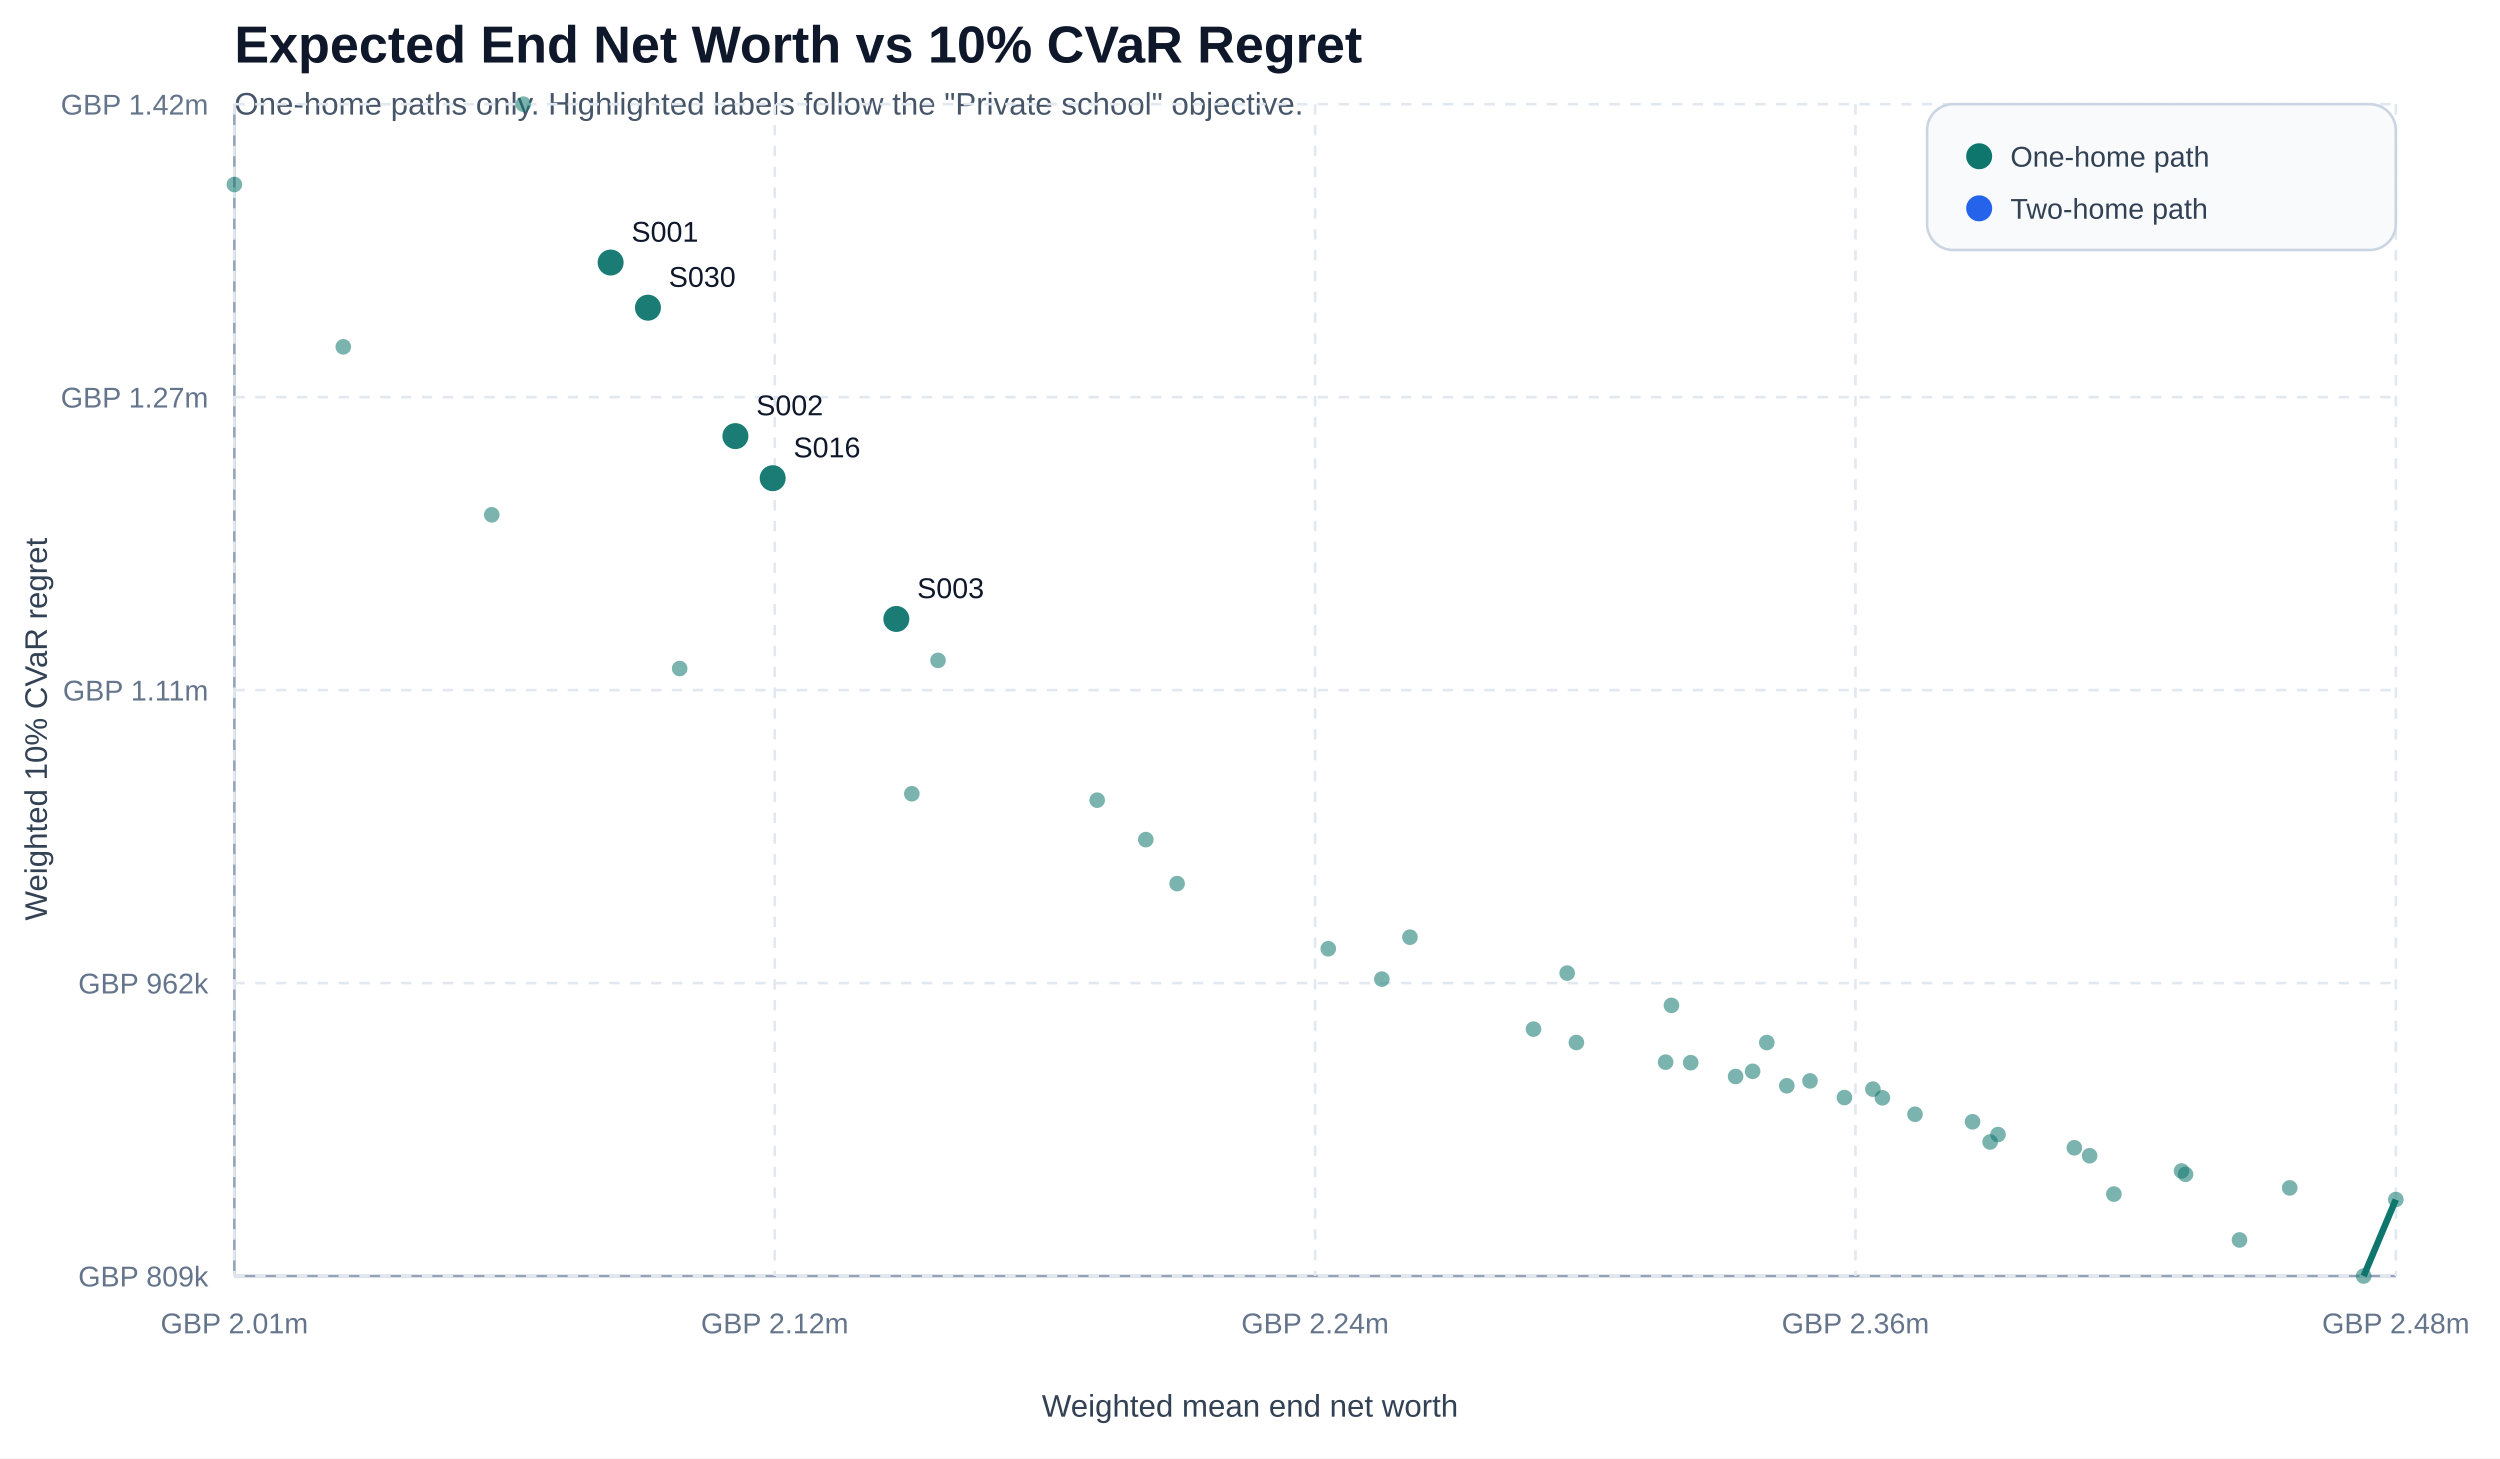
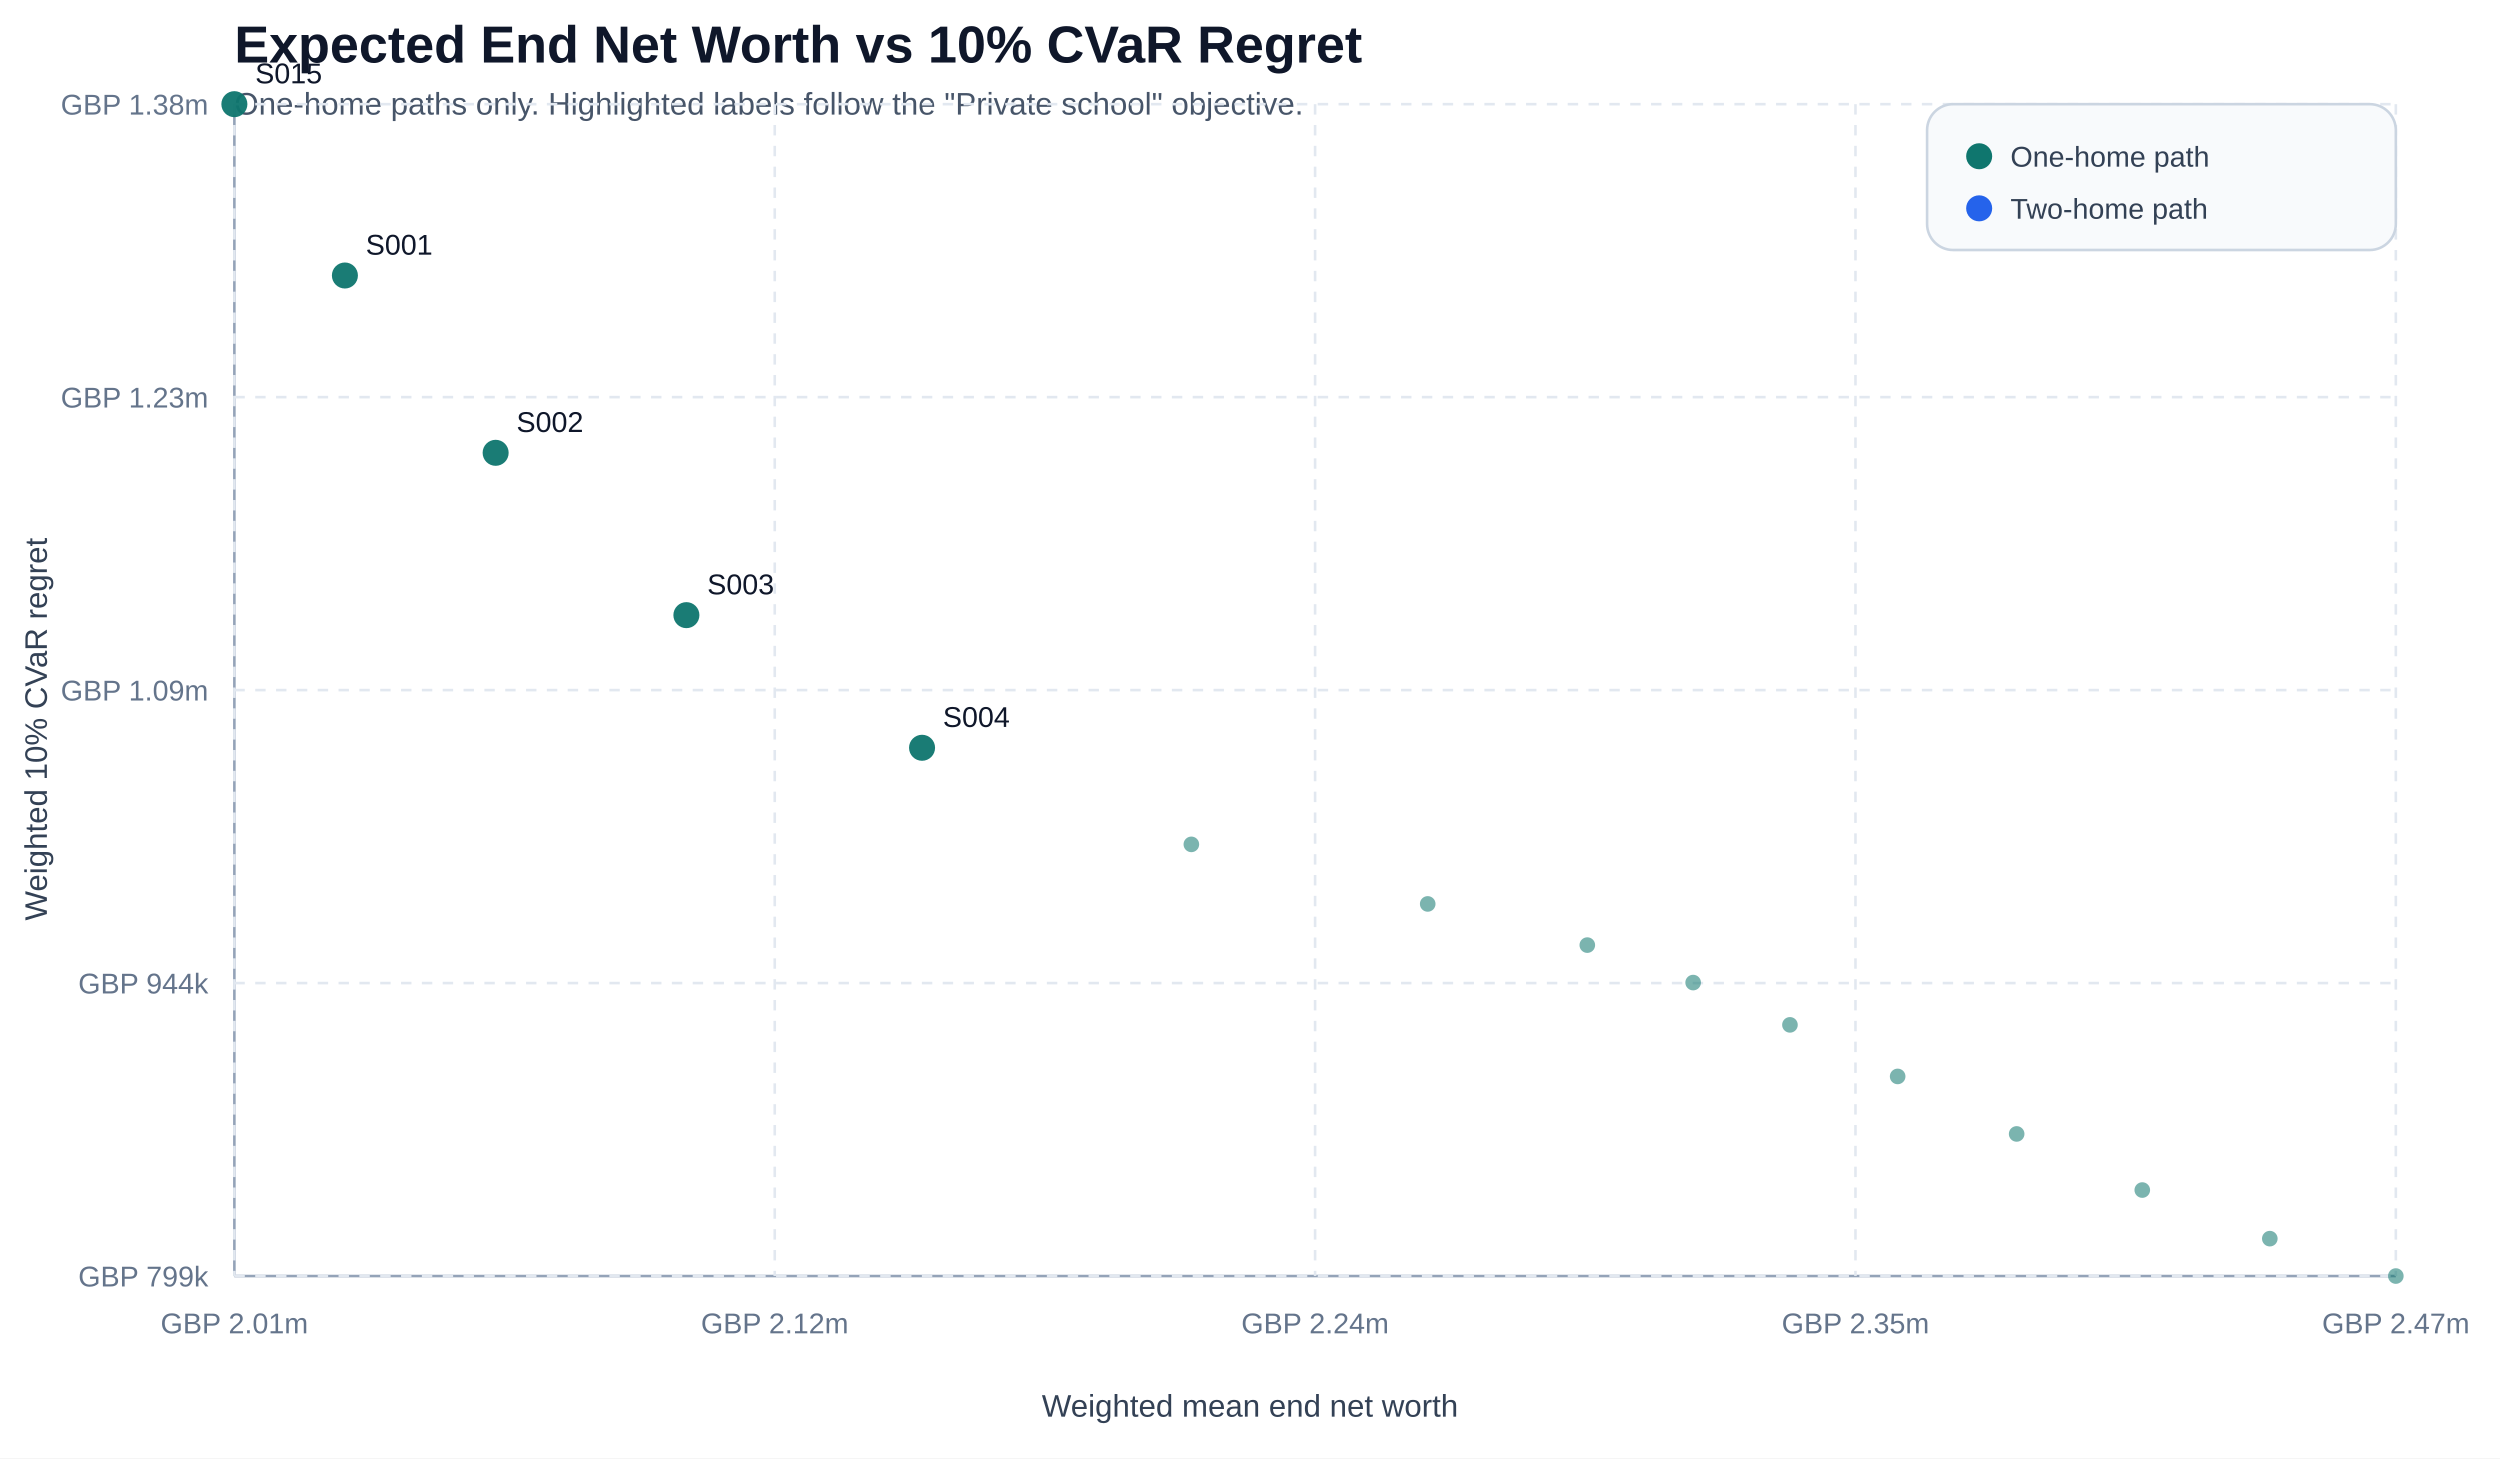
<svg xmlns="http://www.w3.org/2000/svg" width="960" height="560" viewBox="0 0 960 560">
  <rect width="960" height="560" fill="#ffffff" />
  <text x="90" y="24" font-size="20" font-family="Arial, sans-serif" font-weight="700" fill="#0f172a">Expected End Net Worth vs 10% CVaR Regret</text>
  <text x="90" y="44" font-size="12" font-family="Arial, sans-serif" fill="#475569">One-home paths only. Highlighted labels follow the "Private school" objective.</text>
  <line x1="90" y1="490" x2="920" y2="490" stroke="#94a3b8" />
  <line x1="90" y1="40" x2="90" y2="490" stroke="#94a3b8" />
  <line x1="90" y1="40" x2="90" y2="490" stroke="#e2e8f0" stroke-dasharray="4 4" />
  <line x1="90" y1="490" x2="920" y2="490" stroke="#e2e8f0" stroke-dasharray="4 4" />
  <text x="90" y="512" text-anchor="middle" font-size="11" font-family="Arial, sans-serif" fill="#64748b">GBP 2.01m</text>
-   <text x="80" y="494" text-anchor="end" font-size="11" font-family="Arial, sans-serif" fill="#64748b">GBP 809k</text>
+   <text x="80" y="494" text-anchor="end" font-size="11" font-family="Arial, sans-serif" fill="#64748b">GBP 799k</text>
  <line x1="297.5" y1="40" x2="297.5" y2="490" stroke="#e2e8f0" stroke-dasharray="4 4" />
  <line x1="90" y1="377.5" x2="920" y2="377.5" stroke="#e2e8f0" stroke-dasharray="4 4" />
  <text x="297.5" y="512" text-anchor="middle" font-size="11" font-family="Arial, sans-serif" fill="#64748b">GBP 2.12m</text>
-   <text x="80" y="381.5" text-anchor="end" font-size="11" font-family="Arial, sans-serif" fill="#64748b">GBP 962k</text>
+   <text x="80" y="381.5" text-anchor="end" font-size="11" font-family="Arial, sans-serif" fill="#64748b">GBP 944k</text>
  <line x1="505" y1="40" x2="505" y2="490" stroke="#e2e8f0" stroke-dasharray="4 4" />
  <line x1="90" y1="265" x2="920" y2="265" stroke="#e2e8f0" stroke-dasharray="4 4" />
  <text x="505" y="512" text-anchor="middle" font-size="11" font-family="Arial, sans-serif" fill="#64748b">GBP 2.24m</text>
-   <text x="80" y="269" text-anchor="end" font-size="11" font-family="Arial, sans-serif" fill="#64748b">GBP 1.11m</text>
+   <text x="80" y="269" text-anchor="end" font-size="11" font-family="Arial, sans-serif" fill="#64748b">GBP 1.09m</text>
  <line x1="712.5" y1="40" x2="712.5" y2="490" stroke="#e2e8f0" stroke-dasharray="4 4" />
  <line x1="90" y1="152.5" x2="920" y2="152.5" stroke="#e2e8f0" stroke-dasharray="4 4" />
-   <text x="712.5" y="512" text-anchor="middle" font-size="11" font-family="Arial, sans-serif" fill="#64748b">GBP 2.36m</text>
-   <text x="80" y="156.5" text-anchor="end" font-size="11" font-family="Arial, sans-serif" fill="#64748b">GBP 1.27m</text>
+   <text x="712.5" y="512" text-anchor="middle" font-size="11" font-family="Arial, sans-serif" fill="#64748b">GBP 2.35m</text>
+   <text x="80" y="156.5" text-anchor="end" font-size="11" font-family="Arial, sans-serif" fill="#64748b">GBP 1.23m</text>
  <line x1="920" y1="40" x2="920" y2="490" stroke="#e2e8f0" stroke-dasharray="4 4" />
  <line x1="90" y1="40" x2="920" y2="40" stroke="#e2e8f0" stroke-dasharray="4 4" />
-   <text x="920" y="512" text-anchor="middle" font-size="11" font-family="Arial, sans-serif" fill="#64748b">GBP 2.48m</text>
-   <text x="80" y="44" text-anchor="end" font-size="11" font-family="Arial, sans-serif" fill="#64748b">GBP 1.42m</text>
-   <polyline points="907.649,490 920,460.632" fill="none" stroke="#0f766e" stroke-width="2.5" />
-   <circle cx="530.632" cy="375.981" r="3" fill="#0f766e" opacity="0.55" />
-   <circle cx="510.056" cy="364.316" r="3" fill="#0f766e" opacity="0.55" />
-   <circle cx="439.993" cy="322.411" r="3" fill="#0f766e" opacity="0.55" />
-   <circle cx="421.316" cy="307.267" r="3" fill="#0f766e" opacity="0.55" />
-   <circle cx="588.851" cy="395.18" r="3" fill="#0f766e" opacity="0.55" />
-   <circle cx="605.332" cy="400.32" r="3" fill="#0f766e" opacity="0.55" />
-   <circle cx="639.602" cy="407.86" r="3" fill="#0f766e" opacity="0.55" />
-   <circle cx="649.231" cy="408.072" r="3" fill="#0f766e" opacity="0.55" />
-   <circle cx="344.195" cy="237.68" r="5" fill="#0f766e" opacity="0.95" />
-   <text x="352.195" y="229.68" font-size="11" font-family="Arial, sans-serif" fill="#0f172a">S003</text>
-   <circle cx="360.198" cy="253.586" r="3" fill="#0f766e" opacity="0.55" />
-   <circle cx="350.138" cy="304.797" r="3" fill="#0f766e" opacity="0.55" />
-   <circle cx="666.477" cy="413.368" r="3" fill="#0f766e" opacity="0.55" />
-   <circle cx="452.012" cy="339.303" r="3" fill="#0f766e" opacity="0.55" />
-   <circle cx="673.002" cy="411.384" r="3" fill="#0f766e" opacity="0.55" />
-   <circle cx="260.993" cy="256.719" r="3" fill="#0f766e" opacity="0.55" />
-   <circle cx="686.13" cy="416.947" r="3" fill="#0f766e" opacity="0.55" />
-   <circle cx="541.422" cy="359.881" r="3" fill="#0f766e" opacity="0.55" />
-   <circle cx="282.396" cy="167.467" r="5" fill="#0f766e" opacity="0.95" />
-   <text x="290.396" y="159.467" font-size="11" font-family="Arial, sans-serif" fill="#0f172a">S002</text>
-   <circle cx="695.046" cy="415.065" r="3" fill="#0f766e" opacity="0.55" />
-   <circle cx="296.715" cy="183.621" r="5" fill="#0f766e" opacity="0.95" />
-   <text x="304.715" y="175.621" font-size="11" font-family="Arial, sans-serif" fill="#0f172a">S016</text>
-   <circle cx="708.258" cy="421.456" r="3" fill="#0f766e" opacity="0.55" />
-   <circle cx="188.834" cy="197.687" r="3" fill="#0f766e" opacity="0.55" />
-   <circle cx="601.794" cy="373.672" r="3" fill="#0f766e" opacity="0.55" />
-   <circle cx="735.362" cy="427.88" r="3" fill="#0f766e" opacity="0.55" />
-   <circle cx="767.233" cy="435.669" r="3" fill="#0f766e" opacity="0.55" />
-   <circle cx="722.843" cy="421.553" r="3" fill="#0f766e" opacity="0.55" />
-   <circle cx="802.416" cy="443.801" r="3" fill="#0f766e" opacity="0.55" />
-   <circle cx="234.484" cy="100.817" r="5" fill="#0f766e" opacity="0.95" />
-   <text x="242.484" y="92.817" font-size="11" font-family="Arial, sans-serif" fill="#0f172a">S001</text>
-   <circle cx="839.244" cy="450.941" r="3" fill="#0f766e" opacity="0.55" />
-   <circle cx="641.833" cy="386.072" r="3" fill="#0f766e" opacity="0.55" />
-   <circle cx="131.813" cy="133.184" r="3" fill="#0f766e" opacity="0.55" />
-   <circle cx="248.815" cy="118.151" r="5" fill="#0f766e" opacity="0.95" />
-   <text x="256.815" y="110.151" font-size="11" font-family="Arial, sans-serif" fill="#0f172a">S030</text>
-   <circle cx="907.649" cy="490" r="3" fill="#0f766e" opacity="0.55" />
-   <circle cx="920" cy="460.632" r="3" fill="#0f766e" opacity="0.55" />
-   <circle cx="859.975" cy="476.142" r="3" fill="#0f766e" opacity="0.55" />
-   <circle cx="757.457" cy="430.768" r="3" fill="#0f766e" opacity="0.55" />
-   <circle cx="879.242" cy="456.153" r="3" fill="#0f766e" opacity="0.55" />
-   <circle cx="811.733" cy="458.53" r="3" fill="#0f766e" opacity="0.55" />
-   <circle cx="837.708" cy="449.652" r="3" fill="#0f766e" opacity="0.55" />
-   <circle cx="796.546" cy="440.749" r="3" fill="#0f766e" opacity="0.55" />
-   <circle cx="764.209" cy="438.505" r="3" fill="#0f766e" opacity="0.55" />
-   <circle cx="719.195" cy="418.232" r="3" fill="#0f766e" opacity="0.55" />
-   <circle cx="678.451" cy="400.34" r="3" fill="#0f766e" opacity="0.55" />
-   <circle cx="200.943" cy="40" r="3" fill="#0f766e" opacity="0.55" />
-   <circle cx="90" cy="70.854" r="3" fill="#0f766e" opacity="0.55" />
+   <text x="920" y="512" text-anchor="middle" font-size="11" font-family="Arial, sans-serif" fill="#64748b">GBP 2.47m</text>
+   <text x="80" y="44" text-anchor="end" font-size="11" font-family="Arial, sans-serif" fill="#64748b">GBP 1.38m</text>
+   <polyline points="920,490" fill="none" stroke="#0f766e" stroke-width="2.5" />
+   <circle cx="354.068" cy="287.147" r="5" fill="#0f766e" opacity="0.95" />
+   <text x="362.068" y="279.147" font-size="11" font-family="Arial, sans-serif" fill="#0f172a">S004</text>
+   <circle cx="457.48" cy="324.239" r="3" fill="#0f766e" opacity="0.55" />
+   <circle cx="263.576" cy="236.216" r="5" fill="#0f766e" opacity="0.95" />
+   <text x="271.576" y="228.216" font-size="11" font-family="Arial, sans-serif" fill="#0f172a">S003</text>
+   <circle cx="548.241" cy="347.108" r="3" fill="#0f766e" opacity="0.55" />
+   <circle cx="190.327" cy="173.881" r="5" fill="#0f766e" opacity="0.95" />
+   <text x="198.327" y="165.881" font-size="11" font-family="Arial, sans-serif" fill="#0f172a">S002</text>
+   <circle cx="609.526" cy="362.92" r="3" fill="#0f766e" opacity="0.55" />
+   <circle cx="650.169" cy="377.31" r="3" fill="#0f766e" opacity="0.55" />
+   <circle cx="132.444" cy="105.794" r="5" fill="#0f766e" opacity="0.95" />
+   <text x="140.444" y="97.794" font-size="11" font-family="Arial, sans-serif" fill="#0f172a">S001</text>
+   <circle cx="920" cy="490" r="3" fill="#0f766e" opacity="0.55" />
+   <circle cx="871.607" cy="475.64" r="3" fill="#0f766e" opacity="0.55" />
+   <circle cx="822.636" cy="456.979" r="3" fill="#0f766e" opacity="0.55" />
+   <circle cx="774.394" cy="435.431" r="3" fill="#0f766e" opacity="0.55" />
+   <circle cx="728.7" cy="413.349" r="3" fill="#0f766e" opacity="0.55" />
+   <circle cx="687.34" cy="393.548" r="3" fill="#0f766e" opacity="0.55" />
+   <circle cx="90" cy="40" r="5" fill="#0f766e" opacity="0.95" />
+   <text x="98" y="32" font-size="11" font-family="Arial, sans-serif" fill="#0f172a">S015</text>
  <text x="480" y="544" text-anchor="middle" font-size="12" font-family="Arial, sans-serif" fill="#334155">Weighted mean end net worth</text>
  <text x="18" y="280" transform="rotate(-90 18 280)" text-anchor="middle" font-size="12" font-family="Arial, sans-serif" fill="#334155">Weighted 10% CVaR regret</text>
  <rect x="740" y="40" width="180" height="56" rx="10" fill="#f8fafc" stroke="#cbd5e1" />
  <circle cx="760" cy="60" r="5" fill="#0f766e" />
  <text x="772" y="64" font-size="11" font-family="Arial, sans-serif" fill="#334155">One-home path</text>
  <circle cx="760" cy="80" r="5" fill="#2563eb" />
  <text x="772" y="84" font-size="11" font-family="Arial, sans-serif" fill="#334155">Two-home path</text>
</svg>
